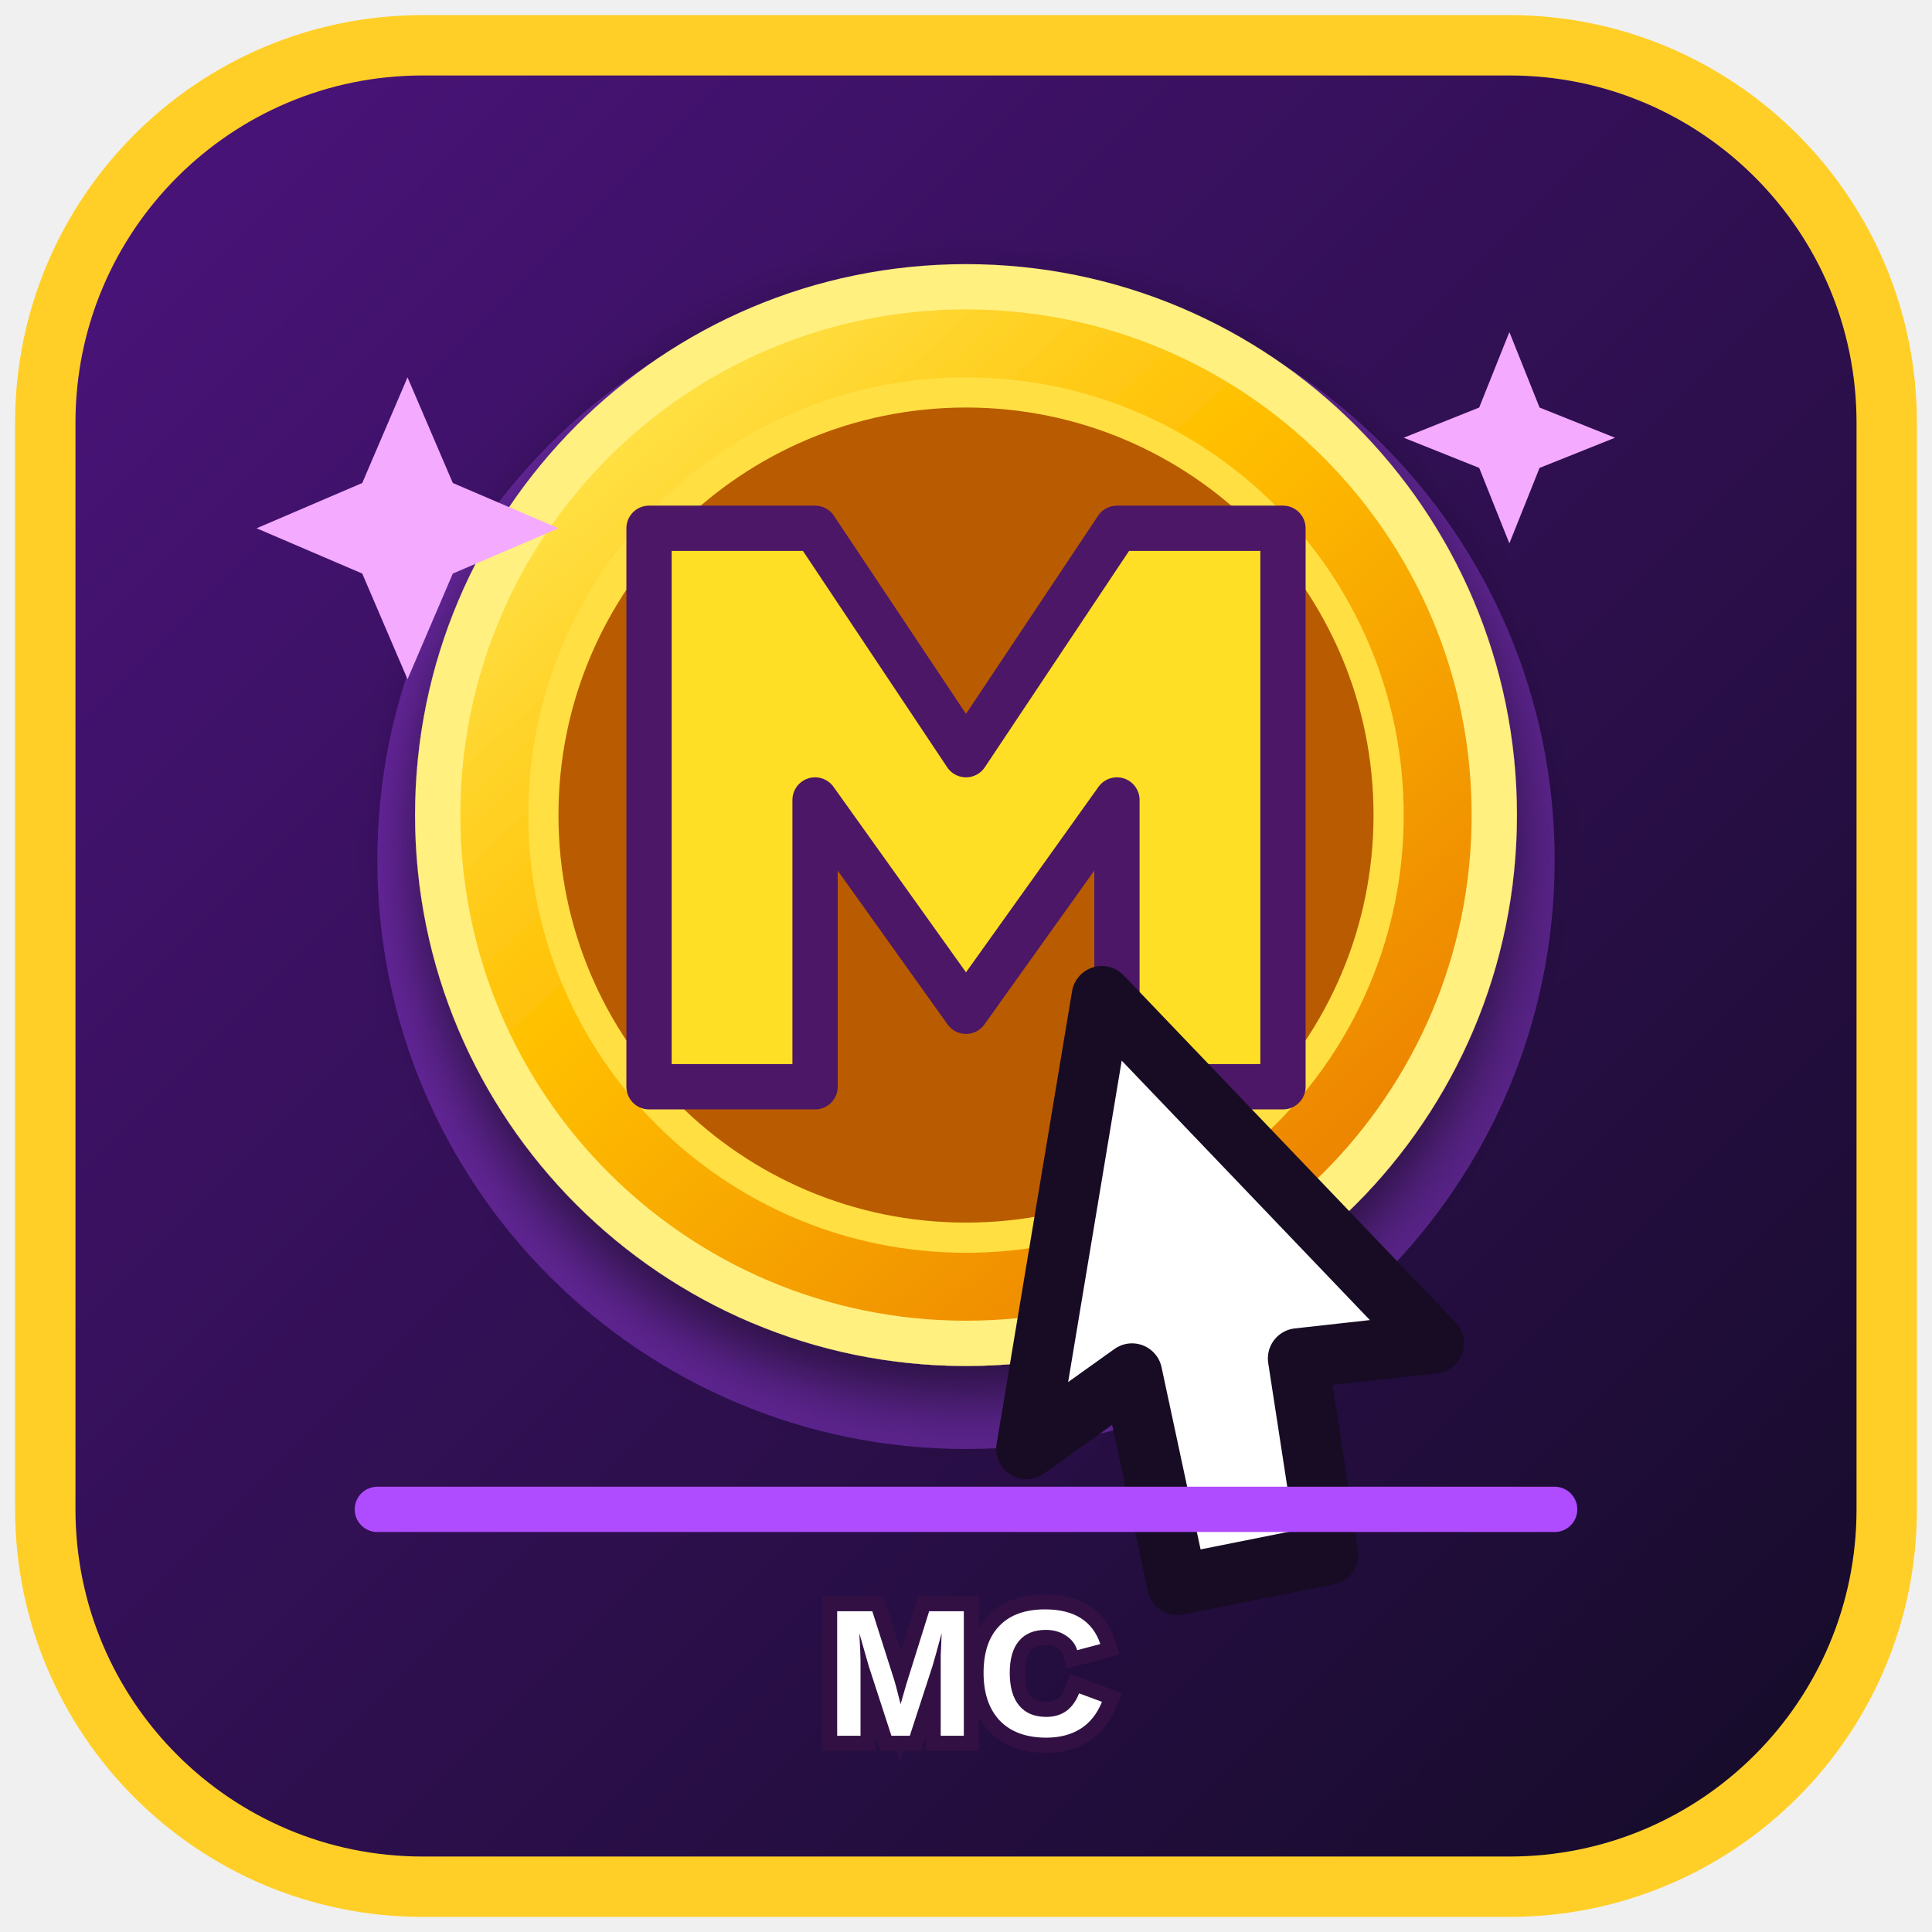
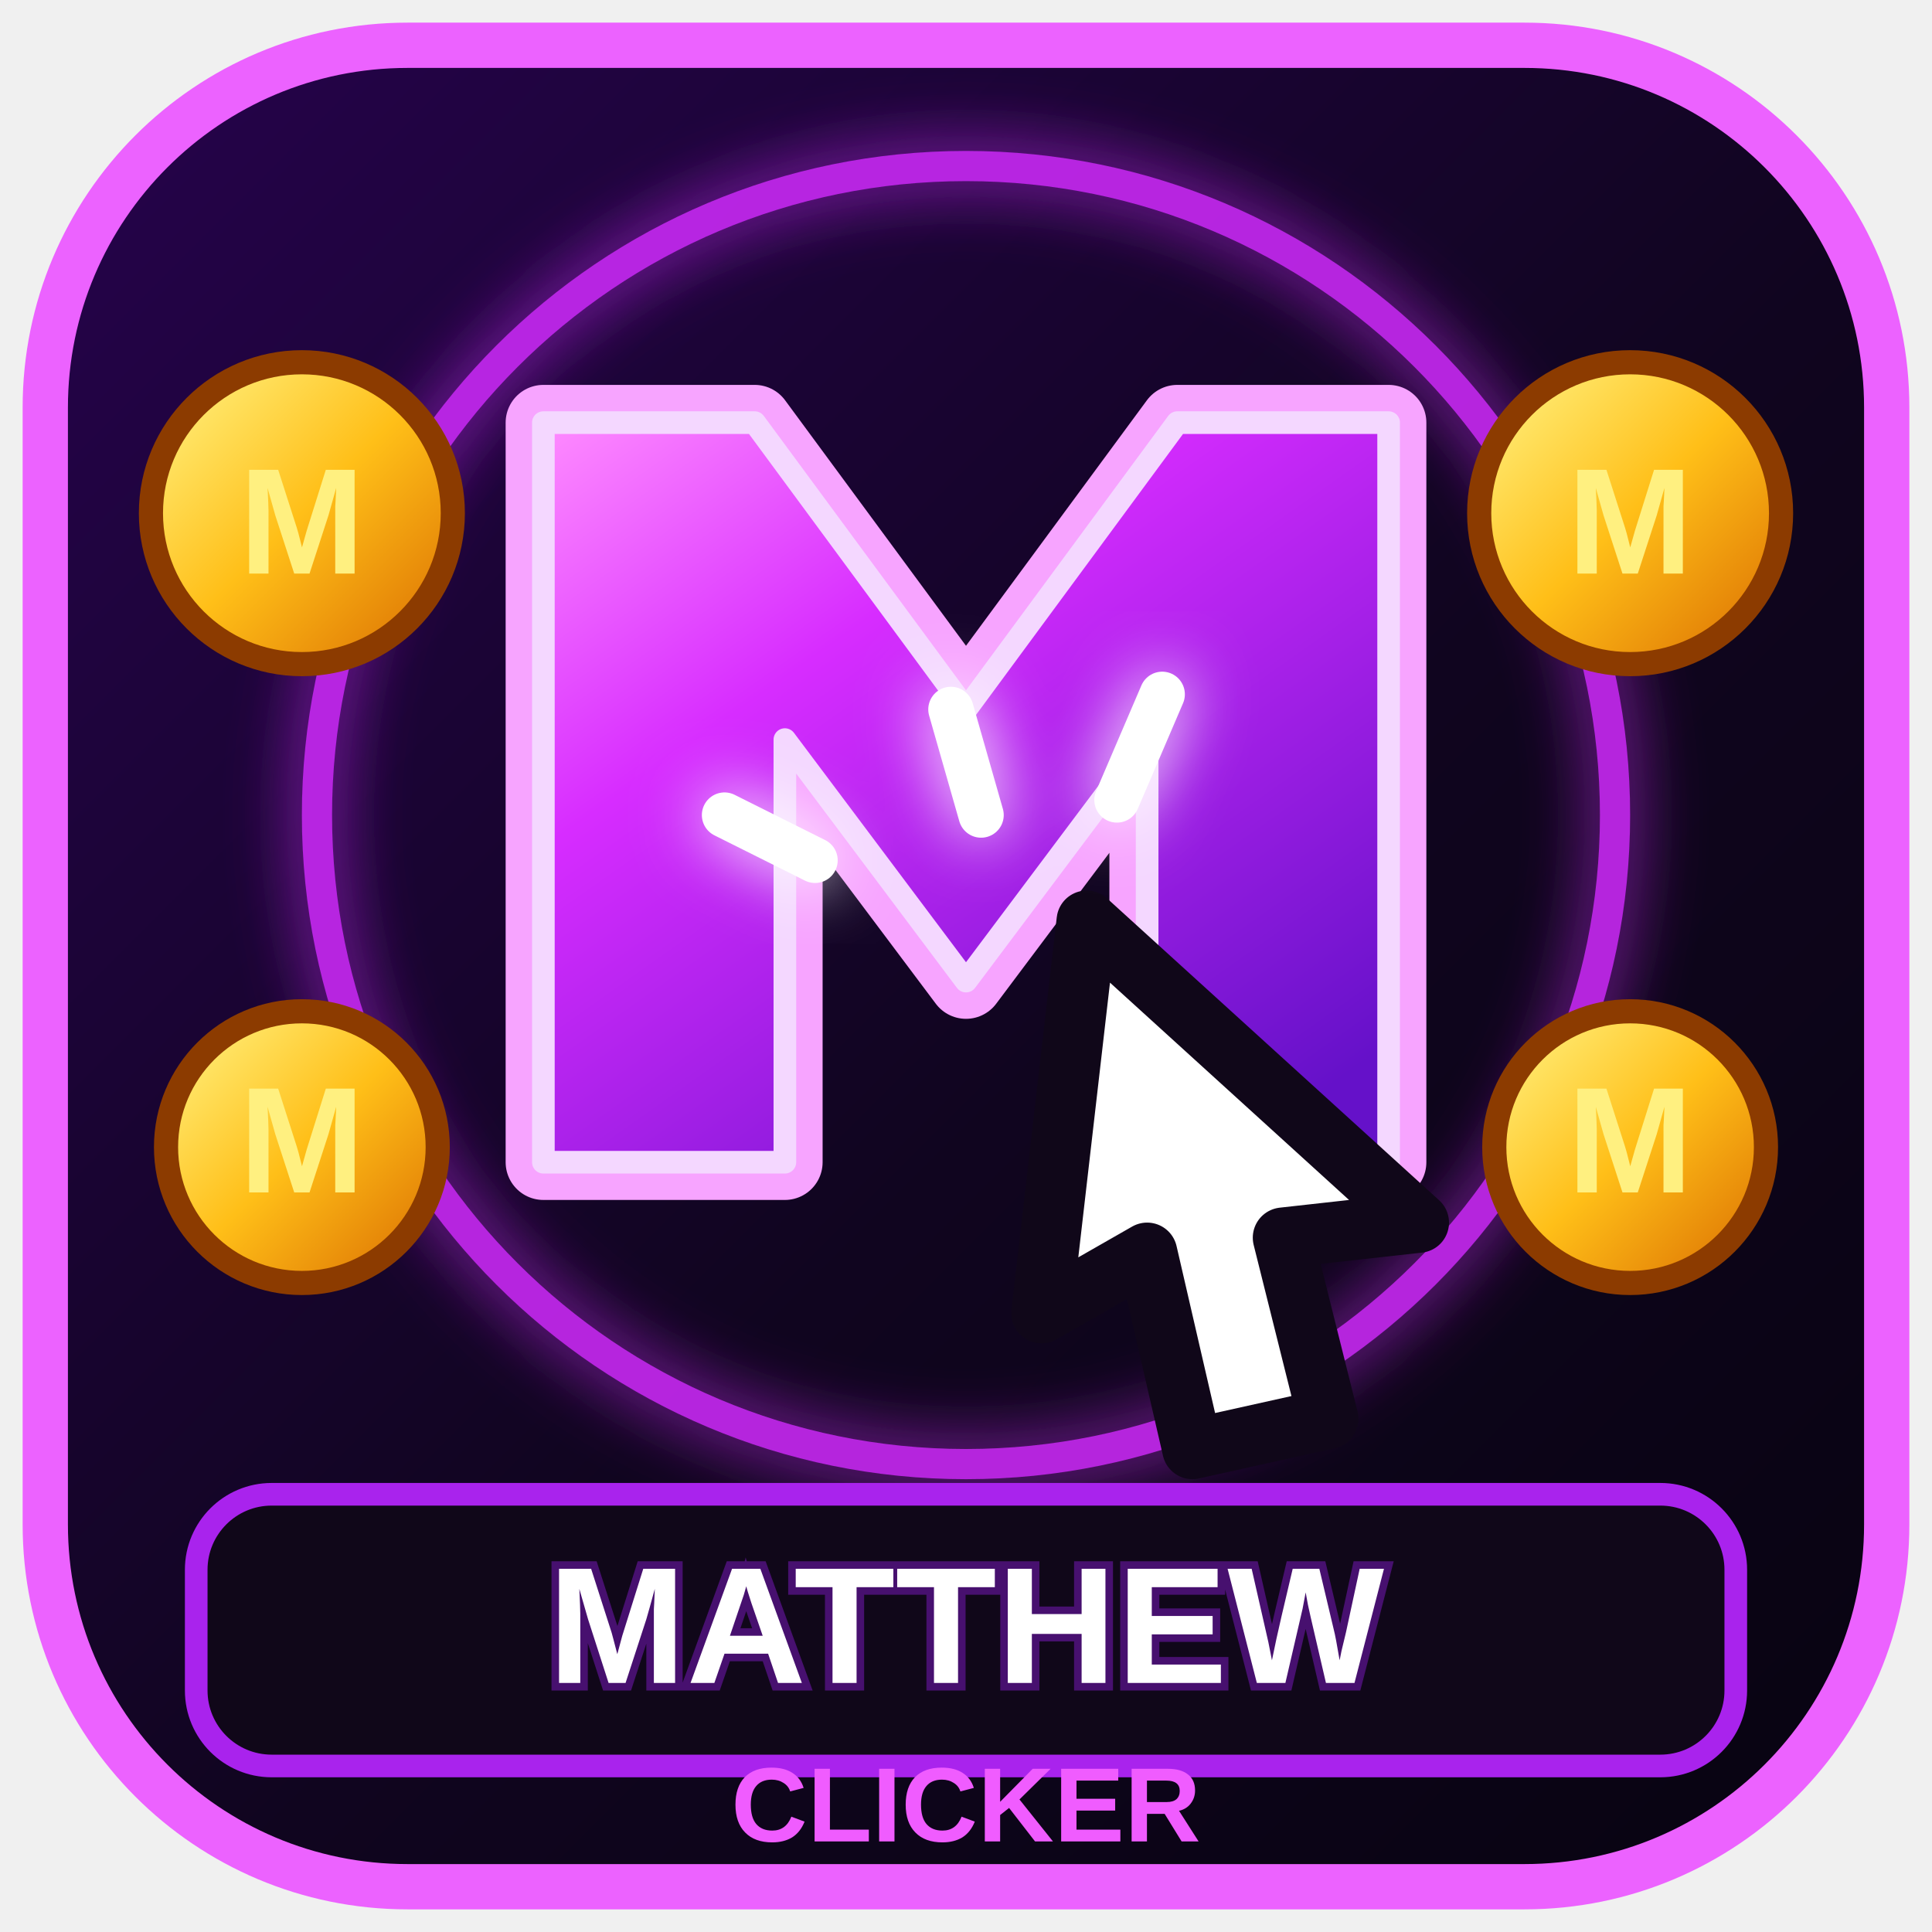
<svg xmlns="http://www.w3.org/2000/svg" viewBox="0 0 128 128">
  <defs>
    <linearGradient id="bg" x1="0" y1="0" x2="1" y2="1">
-       <stop stop-color="#4c147d" />
-       <stop offset="1" stop-color="#140b27" />
+       <stop stop-color="#26034c" />
+       <stop offset=".55" stop-color="#10051f" />
+       <stop offset="1" stop-color="#080411" />
    </linearGradient>
-     <linearGradient id="gold" x1="0" y1="0" x2="0.9" y2="1">
-       <stop stop-color="#fff36b" />
-       <stop offset=".45" stop-color="#ffbf00" />
-       <stop offset="1" stop-color="#e87500" />
+     <linearGradient id="purple" x1="0" y1="0" x2="0.8" y2="1">
+       <stop stop-color="#ff8cff" />
+       <stop offset=".35" stop-color="#d72cff" />
+       <stop offset="1" stop-color="#6511c9" />
    </linearGradient>
-     <filter id="shadow" x="-30%" y="-30%" width="160%" height="160%">
-       <feGaussianBlur in="SourceAlpha" stdDeviation="2" />
-       <feOffset dy="2" />
-       <feComponentTransfer>
-         <feFuncA type="linear" slope=".55" />
-       </feComponentTransfer>
+     <linearGradient id="gold" x1="0" y1="0" x2="1" y2="1">
+       <stop stop-color="#fff68a" />
+       <stop offset=".5" stop-color="#ffbf18" />
+       <stop offset="1" stop-color="#d96a00" />
+     </linearGradient>
+     <filter id="glow" x="-50%" y="-50%" width="200%" height="200%">
+       <feGaussianBlur stdDeviation="2.2" result="b" />
      <feMerge>
-         <feMergeNode />
+         <feMergeNode in="b" />
        <feMergeNode in="SourceGraphic" />
      </feMerge>
    </filter>
  </defs>
-   <rect x="3" y="3" width="122" height="122" rx="25" fill="url(#bg)" stroke="#ffcf28" stroke-width="4" />
-   <circle cx="64" cy="57" r="39" fill="#8e3ad2" opacity=".5" />
-   <circle cx="64" cy="54" r="35" fill="url(#gold)" stroke="#fff080" stroke-width="3" filter="url(#shadow)" />
-   <circle cx="64" cy="54" r="28" fill="#b95b00" stroke="#ffdf42" stroke-width="2" />
-   <path d="M43 72V35h11l10 15 10-15h11v37H74V53L64 67 54 53v19z" fill="#ffdf25" stroke="#4c1766" stroke-width="3" stroke-linejoin="round" />
-   <path d="M73 66l22 23-9 1 2 13-10 2-3-14-7 5z" fill="#fff" stroke="#170c24" stroke-width="4" stroke-linejoin="round" />
-   <path d="M24 32l3-7 3 7 7 3-7 3-3 7-3-7-7-3zM98 27l2-5 2 5 5 2-5 2-2 5-2-5-5-2z" fill="#f4aaff" />
-   <path d="M25 100h78" stroke="#b04cff" stroke-width="3" stroke-linecap="round" />
-   <text x="64" y="115" text-anchor="middle" font-family="Arial,sans-serif" font-size="12" font-weight="900" fill="#fff" stroke="#321044" stroke-width="2" paint-order="stroke">MC</text>
+   <rect x="3" y="3" width="122" height="122" rx="24" fill="url(#bg)" stroke="#ec62ff" stroke-width="3" />
+   <circle cx="64" cy="54" r="43" fill="none" stroke="#d22cff" stroke-width="2" opacity=".85" filter="url(#glow)" />
+   <g fill="url(#gold)" stroke="#8c3b00" stroke-width="1.6">
+     <circle cx="20" cy="34" r="10" />
+     <circle cx="108" cy="34" r="10" />
+     <circle cx="20" cy="76" r="9" />
+     <circle cx="108" cy="76" r="9" />
+   </g>
+   <g fill="#fff080" font-family="Arial,sans-serif" font-weight="900" font-size="10" text-anchor="middle">
+     <text x="20" y="38">M</text>
+     <text x="108" y="38">M</text>
+     <text x="20" y="79">M</text>
+     <text x="108" y="79">M</text>
+   </g>
+   <path d="M36 77V28h14l14 19 14-19h14v49H76V49L64 65 52 49v28z" fill="#120725" stroke="#f7a4ff" stroke-width="5" stroke-linejoin="round" />
+   <path d="M36 77V28h14l14 19 14-19h14v49H76V49L64 65 52 49v28z" fill="url(#purple)" stroke="#f4d7ff" stroke-width="1.5" stroke-linejoin="round" />
+   <path d="M72 61l22 20-9 1 3 12-9 2-3-13-7 4z" fill="#fff" stroke="#100719" stroke-width="4" stroke-linejoin="round" />
+   <path d="M65 54l-2-7M74 53l3-7M54 57l-6-3" stroke="#fff" stroke-width="3" stroke-linecap="round" filter="url(#glow)" />
+   <rect x="13" y="99" width="102" height="18" rx="5" fill="#100719" stroke="#a923ed" stroke-width="1.5" />
+   <text x="64" y="111.5" font-family="Arial,sans-serif" font-size="11" font-weight="900" text-anchor="middle" fill="#fff" stroke="#47106f" stroke-width="1" paint-order="stroke">MATTHEW</text>
+   <text x="64" y="122" font-family="Arial,sans-serif" font-size="7" font-weight="900" text-anchor="middle" fill="#f05cff">CLICKER</text>
</svg>
